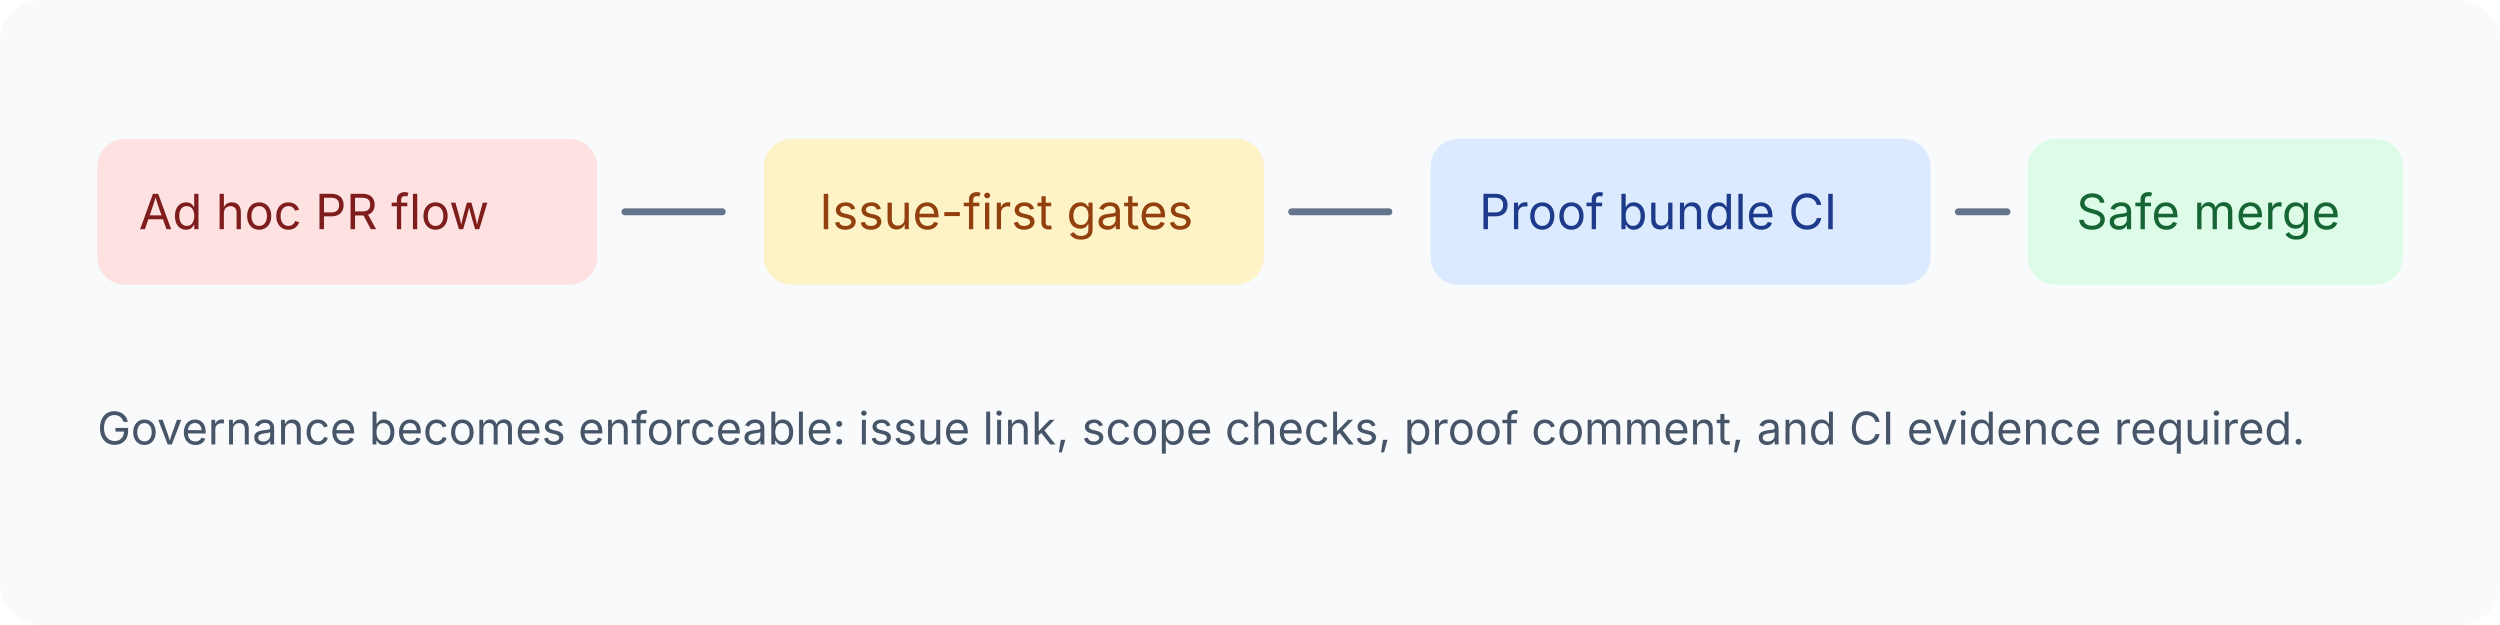
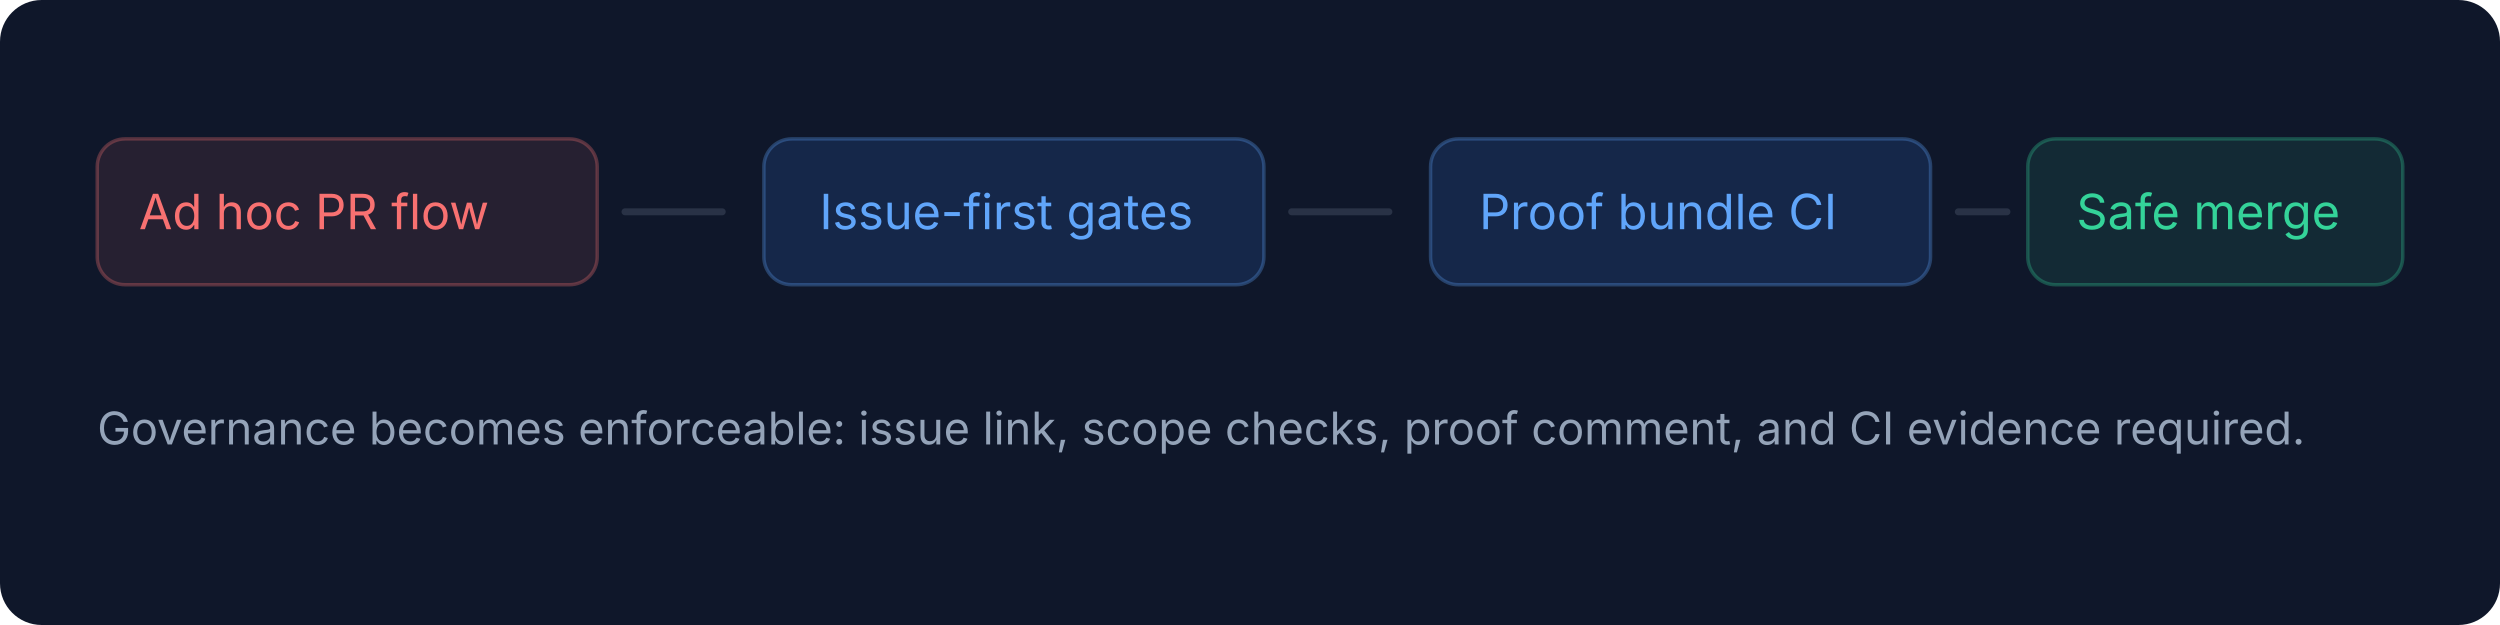
<svg xmlns="http://www.w3.org/2000/svg" width="720" height="180" viewBox="0 0 720 180" fill="none">
-   <rect width="720" height="180" rx="12" fill="#F8FAFC" />
-   <rect x="28" y="40" width="144" height="42" rx="8" fill="#FEE2E2" />
-   <text x="40" y="66" fill="#7F1D1D" font-family="Inter, Arial" font-size="14">Ad hoc PR flow</text>
-   <rect x="220" y="40" width="144" height="42" rx="8" fill="#FEF3C7" />
-   <text x="236" y="66" fill="#92400E" font-family="Inter, Arial" font-size="14">Issue-first gates</text>
-   <rect x="412" y="40" width="144" height="42" rx="8" fill="#DBEAFE" />
-   <text x="426" y="66" fill="#1E3A8A" font-family="Inter, Arial" font-size="14">Proof bundle CI</text>
-   <rect x="584" y="40" width="108" height="42" rx="8" fill="#DCFCE7" />
-   <text x="598" y="66" fill="#166534" font-family="Inter, Arial" font-size="14">Safe merge</text>
-   <path d="M180 61h28" stroke="#64748B" stroke-width="2" stroke-linecap="round" />
-   <path d="M372 61h28" stroke="#64748B" stroke-width="2" stroke-linecap="round" />
-   <path d="M564 61h14" stroke="#64748B" stroke-width="2" stroke-linecap="round" />
-   <text x="28" y="128" fill="#475569" font-family="Inter, Arial" font-size="13">Governance becomes enforceable: issue link, scope checks, proof comment, and CI evidence required.</text>
+   <rect width="720" height="180" rx="12" fill="#0F172A" />
+   <rect x="28" y="40" width="144" height="42" rx="8" fill="rgba(248,113,113,0.1)" stroke="rgba(248,113,113,0.3)" />
+   <text x="40" y="66" fill="#F87171" font-family="Inter, Arial" font-size="14">Ad hoc PR flow</text>
+   <rect x="220" y="40" width="144" height="42" rx="8" fill="rgba(59,130,246,0.15)" stroke="rgba(96,165,250,0.3)" />
+   <text x="236" y="66" fill="#60A5FA" font-family="Inter, Arial" font-size="14">Issue-first gates</text>
+   <rect x="412" y="40" width="144" height="42" rx="8" fill="rgba(59,130,246,0.15)" stroke="rgba(96,165,250,0.3)" />
+   <text x="426" y="66" fill="#60A5FA" font-family="Inter, Arial" font-size="14">Proof bundle CI</text>
+   <rect x="584" y="40" width="108" height="42" rx="8" fill="rgba(52,211,153,0.1)" stroke="rgba(52,211,153,0.3)" />
+   <text x="598" y="66" fill="#34D399" font-family="Inter, Arial" font-size="14">Safe merge</text>
+   <path d="M180 61h28" stroke="rgba(148,163,184,0.2)" stroke-width="2" stroke-linecap="round" />
+   <path d="M372 61h28" stroke="rgba(148,163,184,0.2)" stroke-width="2" stroke-linecap="round" />
+   <path d="M564 61h14" stroke="rgba(148,163,184,0.2)" stroke-width="2" stroke-linecap="round" />
+   <text x="28" y="128" fill="#94A3B8" font-family="Inter, Arial" font-size="13">Governance becomes enforceable: issue link, scope checks, proof comment, and CI evidence required.</text>
</svg>
